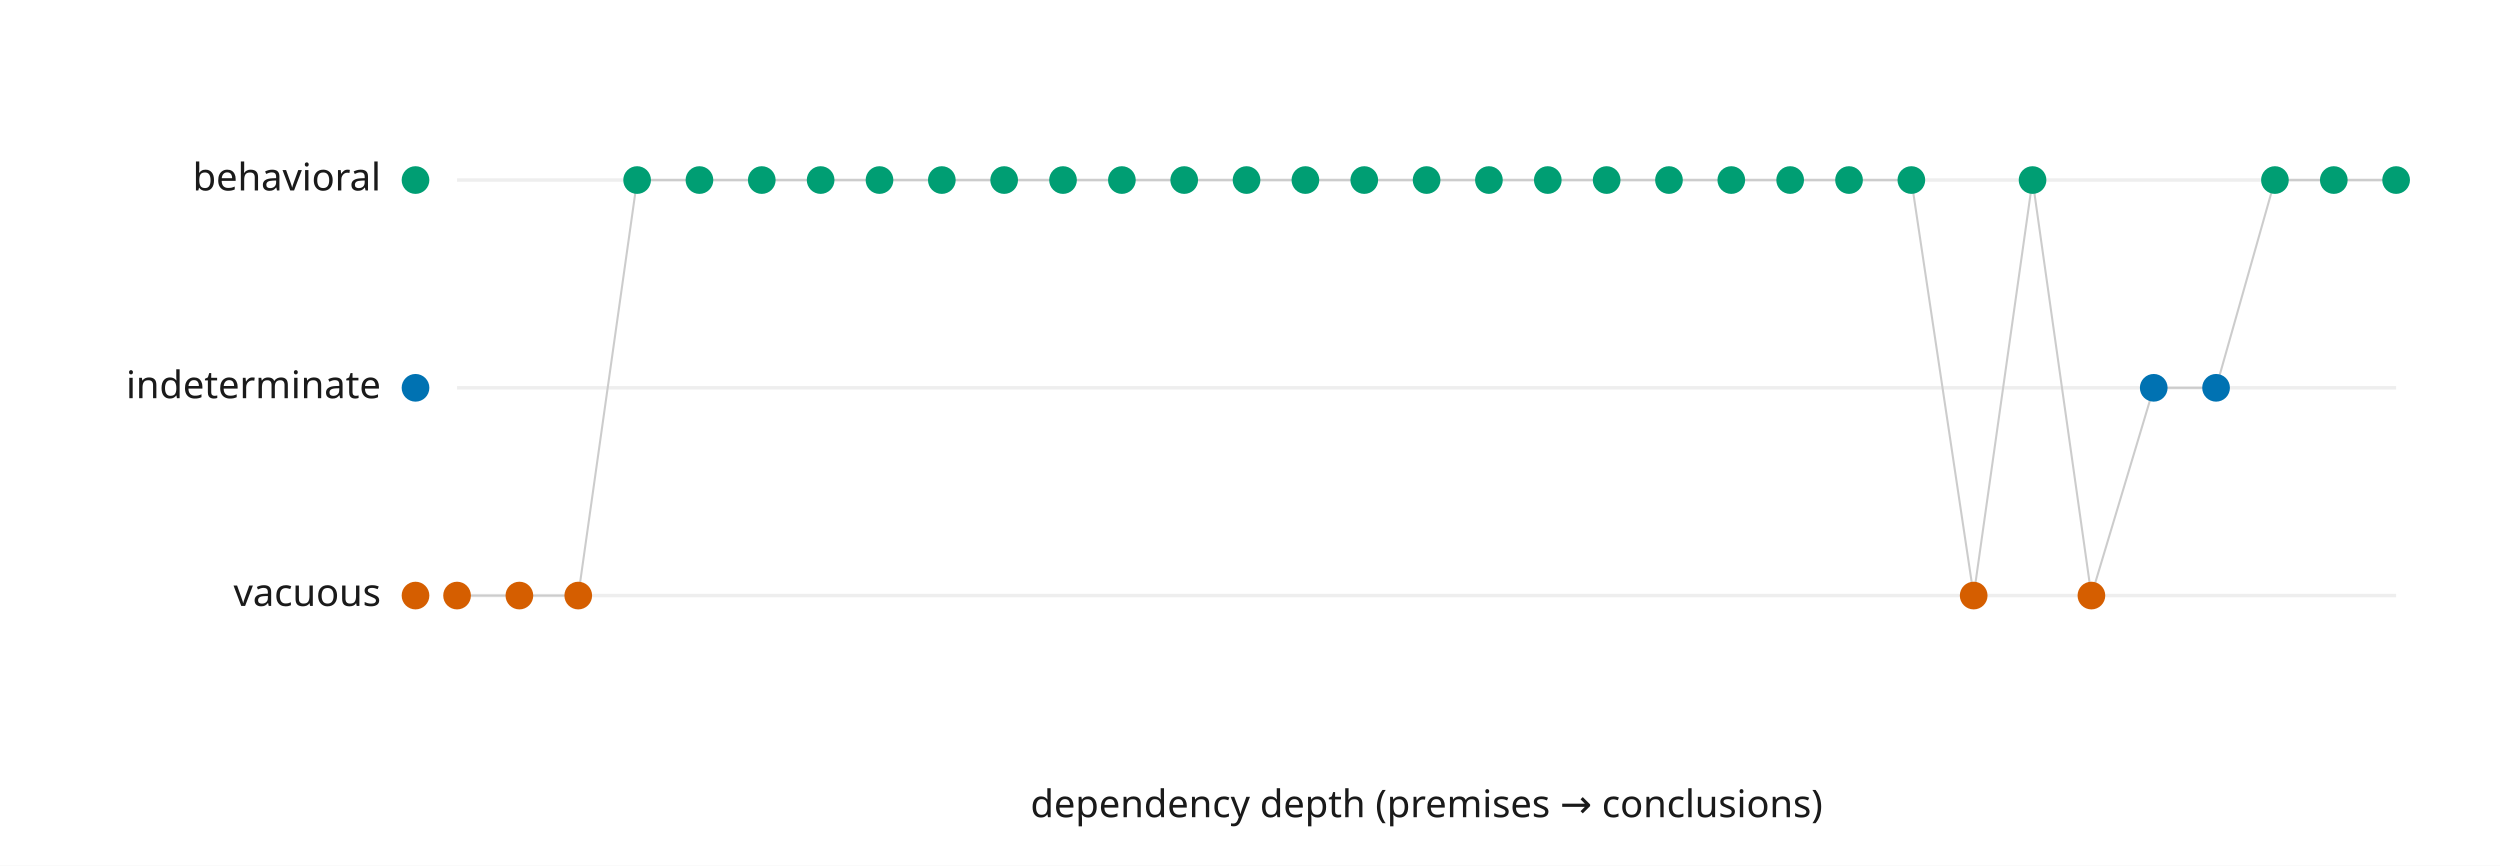
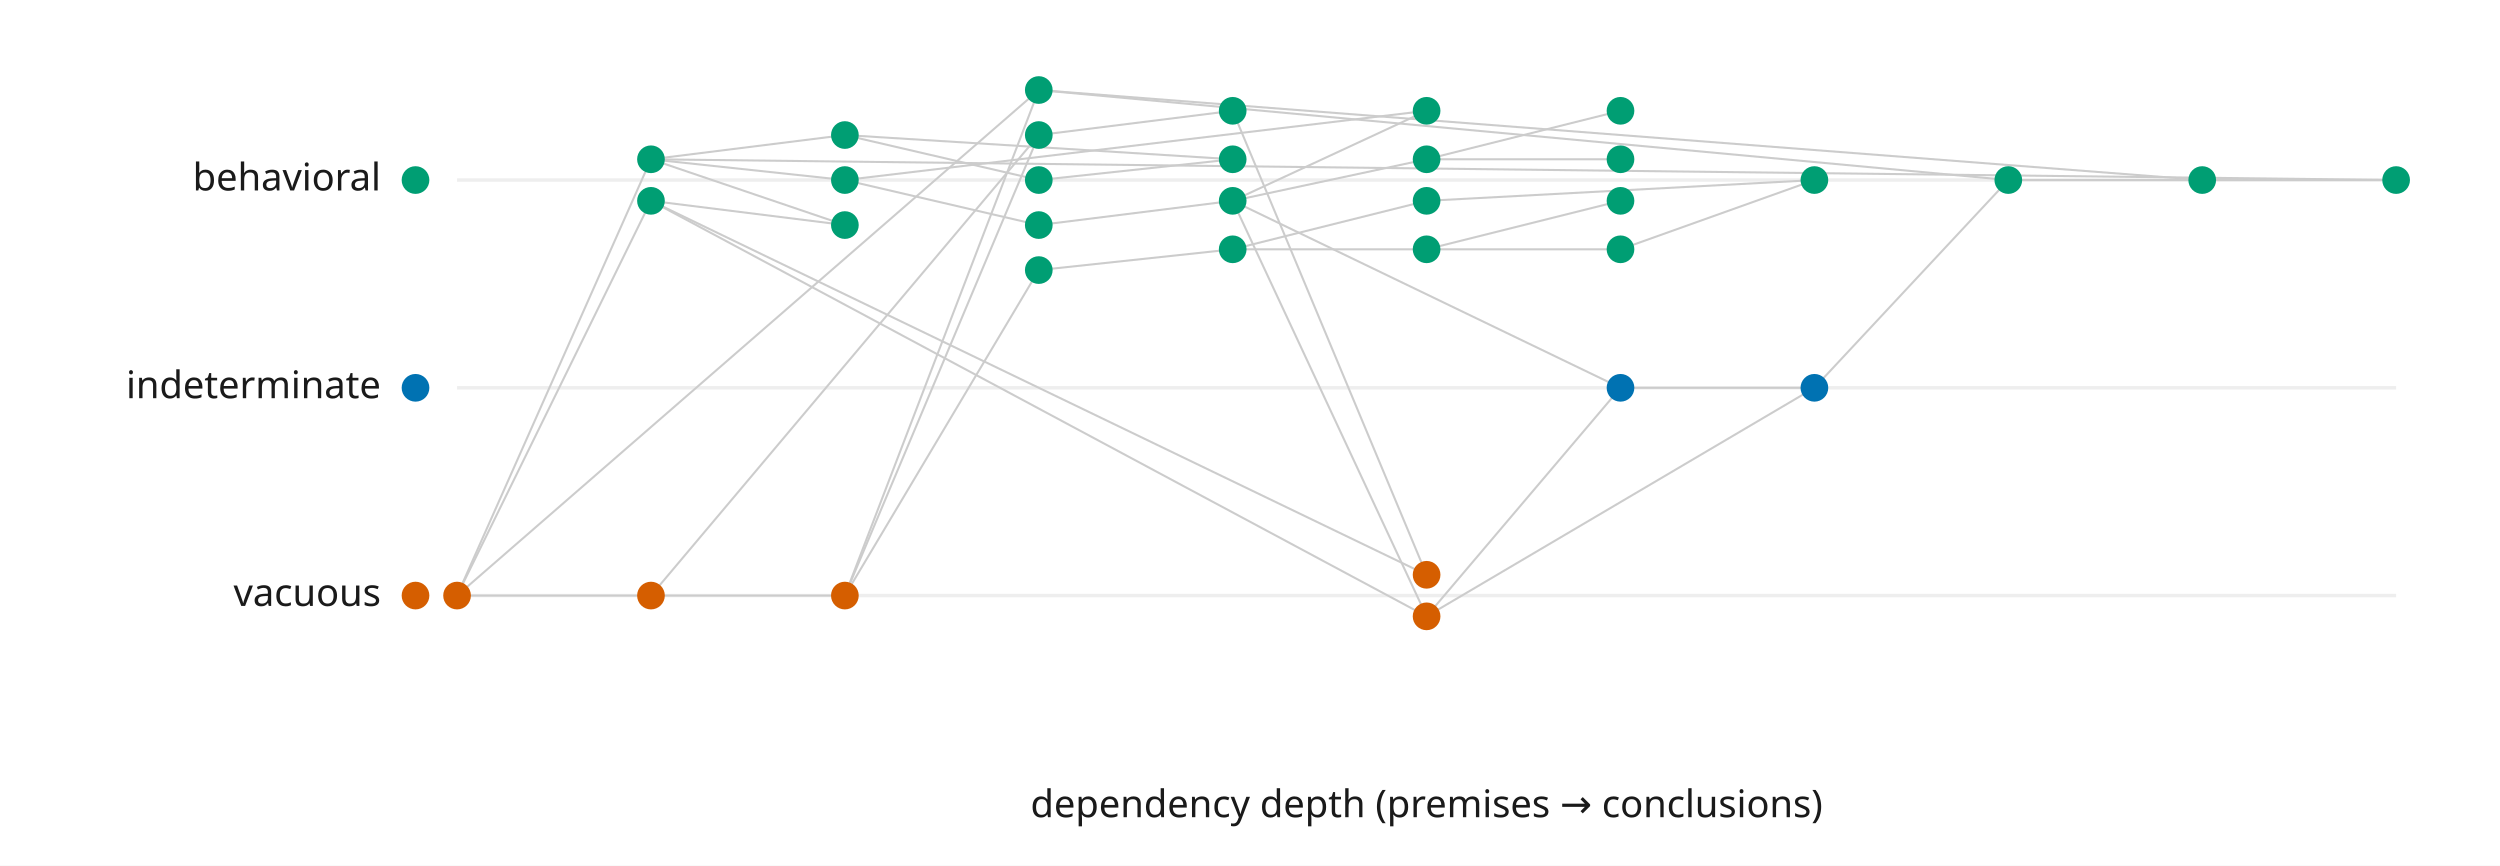
<svg xmlns="http://www.w3.org/2000/svg" width="722" height="250" font-family="sans-serif" font-size="11">
  <rect width="722" height="250" fill="white" />
  <line x1="132" y1="52" x2="692" y2="52" stroke="#eeeeee" />
  <circle cx="120" cy="52" r="4" fill="#009E73" />
  <text x="110" y="55" text-anchor="end" fill="#1a1a1a">behavioral</text>
  <line x1="132" y1="112" x2="692" y2="112" stroke="#eeeeee" />
  <circle cx="120" cy="112" r="4" fill="#0072B2" />
  <text x="110" y="115" text-anchor="end" fill="#1a1a1a">indeterminate</text>
  <line x1="132" y1="172" x2="692" y2="172" stroke="#eeeeee" />
  <circle cx="120" cy="172" r="4" fill="#D55E00" />
  <text x="110" y="175" text-anchor="end" fill="#1a1a1a">vacuous</text>
-   <line x1="132" y1="172" x2="150" y2="172" stroke="#cccccc" stroke-width="0.6" />
-   <line x1="150" y1="172" x2="167" y2="172" stroke="#cccccc" stroke-width="0.6" />
-   <line x1="167" y1="172" x2="184" y2="52" stroke="#cccccc" stroke-width="0.6" />
-   <line x1="184" y1="52" x2="202" y2="52" stroke="#cccccc" stroke-width="0.6" />
-   <line x1="202" y1="52" x2="220" y2="52" stroke="#cccccc" stroke-width="0.6" />
-   <line x1="220" y1="52" x2="237" y2="52" stroke="#cccccc" stroke-width="0.6" />
-   <line x1="237" y1="52" x2="254" y2="52" stroke="#cccccc" stroke-width="0.6" />
-   <line x1="254" y1="52" x2="272" y2="52" stroke="#cccccc" stroke-width="0.6" />
-   <line x1="272" y1="52" x2="290" y2="52" stroke="#cccccc" stroke-width="0.6" />
-   <line x1="290" y1="52" x2="307" y2="52" stroke="#cccccc" stroke-width="0.6" />
-   <line x1="307" y1="52" x2="324" y2="52" stroke="#cccccc" stroke-width="0.6" />
-   <line x1="324" y1="52" x2="342" y2="52" stroke="#cccccc" stroke-width="0.6" />
-   <line x1="342" y1="52" x2="360" y2="52" stroke="#cccccc" stroke-width="0.6" />
-   <line x1="360" y1="52" x2="377" y2="52" stroke="#cccccc" stroke-width="0.6" />
-   <line x1="377" y1="52" x2="394" y2="52" stroke="#cccccc" stroke-width="0.6" />
-   <line x1="394" y1="52" x2="412" y2="52" stroke="#cccccc" stroke-width="0.6" />
-   <line x1="412" y1="52" x2="430" y2="52" stroke="#cccccc" stroke-width="0.6" />
-   <line x1="430" y1="52" x2="447" y2="52" stroke="#cccccc" stroke-width="0.6" />
-   <line x1="447" y1="52" x2="464" y2="52" stroke="#cccccc" stroke-width="0.6" />
-   <line x1="464" y1="52" x2="482" y2="52" stroke="#cccccc" stroke-width="0.6" />
-   <line x1="482" y1="52" x2="500" y2="52" stroke="#cccccc" stroke-width="0.6" />
-   <line x1="500" y1="52" x2="517" y2="52" stroke="#cccccc" stroke-width="0.6" />
-   <line x1="517" y1="52" x2="534" y2="52" stroke="#cccccc" stroke-width="0.6" />
-   <line x1="534" y1="52" x2="552" y2="52" stroke="#cccccc" stroke-width="0.6" />
-   <line x1="552" y1="52" x2="570" y2="172" stroke="#cccccc" stroke-width="0.6" />
-   <line x1="570" y1="172" x2="587" y2="52" stroke="#cccccc" stroke-width="0.6" />
-   <line x1="587" y1="52" x2="604" y2="172" stroke="#cccccc" stroke-width="0.6" />
-   <line x1="604" y1="172" x2="622" y2="112" stroke="#cccccc" stroke-width="0.6" />
-   <line x1="622" y1="112" x2="640" y2="112" stroke="#cccccc" stroke-width="0.6" />
-   <line x1="640" y1="112" x2="657" y2="52" stroke="#cccccc" stroke-width="0.6" />
-   <line x1="657" y1="52" x2="674" y2="52" stroke="#cccccc" stroke-width="0.6" />
-   <line x1="674" y1="52" x2="692" y2="52" stroke="#cccccc" stroke-width="0.6" />
+   <line x1="132" y1="172" x2="188" y2="172" stroke="#cccccc" stroke-width="0.6" />
+   <line x1="188" y1="172" x2="244" y2="172" stroke="#cccccc" stroke-width="0.6" />
+   <line x1="244" y1="172" x2="300" y2="26" stroke="#cccccc" stroke-width="0.6" />
+   <line x1="132" y1="172" x2="300" y2="26" stroke="#cccccc" stroke-width="0.6" />
+   <line x1="188" y1="172" x2="300" y2="39" stroke="#cccccc" stroke-width="0.6" />
+   <line x1="244" y1="172" x2="300" y2="39" stroke="#cccccc" stroke-width="0.6" />
+   <line x1="300" y1="39" x2="356" y2="32" stroke="#cccccc" stroke-width="0.6" />
+   <line x1="132" y1="172" x2="188" y2="46" stroke="#cccccc" stroke-width="0.6" />
+   <line x1="188" y1="46" x2="244" y2="39" stroke="#cccccc" stroke-width="0.6" />
+   <line x1="244" y1="39" x2="300" y2="52" stroke="#cccccc" stroke-width="0.6" />
+   <line x1="244" y1="39" x2="356" y2="46" stroke="#cccccc" stroke-width="0.6" />
+   <line x1="300" y1="52" x2="356" y2="46" stroke="#cccccc" stroke-width="0.6" />
+   <line x1="188" y1="46" x2="244" y2="52" stroke="#cccccc" stroke-width="0.6" />
+   <line x1="244" y1="52" x2="300" y2="65" stroke="#cccccc" stroke-width="0.6" />
+   <line x1="300" y1="65" x2="356" y2="58" stroke="#cccccc" stroke-width="0.6" />
+   <line x1="356" y1="58" x2="412" y2="32" stroke="#cccccc" stroke-width="0.6" />
+   <line x1="244" y1="52" x2="412" y2="32" stroke="#cccccc" stroke-width="0.6" />
+   <line x1="356" y1="58" x2="412" y2="46" stroke="#cccccc" stroke-width="0.6" />
+   <line x1="412" y1="46" x2="468" y2="32" stroke="#cccccc" stroke-width="0.6" />
+   <line x1="412" y1="46" x2="468" y2="46" stroke="#cccccc" stroke-width="0.6" />
+   <line x1="244" y1="172" x2="300" y2="78" stroke="#cccccc" stroke-width="0.6" />
+   <line x1="300" y1="78" x2="356" y2="72" stroke="#cccccc" stroke-width="0.6" />
+   <line x1="356" y1="72" x2="412" y2="58" stroke="#cccccc" stroke-width="0.6" />
+   <line x1="356" y1="72" x2="412" y2="72" stroke="#cccccc" stroke-width="0.6" />
+   <line x1="412" y1="72" x2="468" y2="58" stroke="#cccccc" stroke-width="0.6" />
+   <line x1="412" y1="72" x2="468" y2="72" stroke="#cccccc" stroke-width="0.6" />
+   <line x1="468" y1="72" x2="524" y2="52" stroke="#cccccc" stroke-width="0.6" />
+   <line x1="412" y1="58" x2="524" y2="52" stroke="#cccccc" stroke-width="0.6" />
+   <line x1="132" y1="172" x2="188" y2="58" stroke="#cccccc" stroke-width="0.6" />
+   <line x1="188" y1="58" x2="412" y2="166" stroke="#cccccc" stroke-width="0.6" />
+   <line x1="356" y1="32" x2="412" y2="166" stroke="#cccccc" stroke-width="0.6" />
+   <line x1="188" y1="58" x2="244" y2="65" stroke="#cccccc" stroke-width="0.6" />
+   <line x1="188" y1="46" x2="244" y2="65" stroke="#cccccc" stroke-width="0.6" />
+   <line x1="188" y1="58" x2="412" y2="178" stroke="#cccccc" stroke-width="0.6" />
+   <line x1="356" y1="58" x2="412" y2="178" stroke="#cccccc" stroke-width="0.6" />
+   <line x1="412" y1="178" x2="468" y2="112" stroke="#cccccc" stroke-width="0.6" />
+   <line x1="356" y1="58" x2="468" y2="112" stroke="#cccccc" stroke-width="0.6" />
+   <line x1="468" y1="112" x2="524" y2="112" stroke="#cccccc" stroke-width="0.6" />
+   <line x1="412" y1="178" x2="524" y2="112" stroke="#cccccc" stroke-width="0.6" />
+   <line x1="300" y1="26" x2="580" y2="52" stroke="#cccccc" stroke-width="0.6" />
+   <line x1="524" y1="112" x2="580" y2="52" stroke="#cccccc" stroke-width="0.6" />
+   <line x1="580" y1="52" x2="636" y2="52" stroke="#cccccc" stroke-width="0.6" />
+   <line x1="300" y1="26" x2="636" y2="52" stroke="#cccccc" stroke-width="0.6" />
+   <line x1="636" y1="52" x2="692" y2="52" stroke="#cccccc" stroke-width="0.6" />
+   <line x1="188" y1="46" x2="692" y2="52" stroke="#cccccc" stroke-width="0.6" />
  <circle cx="132" cy="172" r="4" fill="#D55E00" />
-   <circle cx="150" cy="172" r="4" fill="#D55E00" />
-   <circle cx="167" cy="172" r="4" fill="#D55E00" />
-   <circle cx="184" cy="52" r="4" fill="#009E73" />
-   <circle cx="202" cy="52" r="4" fill="#009E73" />
-   <circle cx="220" cy="52" r="4" fill="#009E73" />
-   <circle cx="237" cy="52" r="4" fill="#009E73" />
-   <circle cx="254" cy="52" r="4" fill="#009E73" />
-   <circle cx="272" cy="52" r="4" fill="#009E73" />
-   <circle cx="290" cy="52" r="4" fill="#009E73" />
-   <circle cx="307" cy="52" r="4" fill="#009E73" />
-   <circle cx="324" cy="52" r="4" fill="#009E73" />
-   <circle cx="342" cy="52" r="4" fill="#009E73" />
-   <circle cx="360" cy="52" r="4" fill="#009E73" />
-   <circle cx="377" cy="52" r="4" fill="#009E73" />
-   <circle cx="394" cy="52" r="4" fill="#009E73" />
-   <circle cx="412" cy="52" r="4" fill="#009E73" />
-   <circle cx="430" cy="52" r="4" fill="#009E73" />
-   <circle cx="447" cy="52" r="4" fill="#009E73" />
-   <circle cx="464" cy="52" r="4" fill="#009E73" />
-   <circle cx="482" cy="52" r="4" fill="#009E73" />
-   <circle cx="500" cy="52" r="4" fill="#009E73" />
-   <circle cx="517" cy="52" r="4" fill="#009E73" />
-   <circle cx="534" cy="52" r="4" fill="#009E73" />
-   <circle cx="552" cy="52" r="4" fill="#009E73" />
-   <circle cx="570" cy="172" r="4" fill="#D55E00" />
-   <circle cx="587" cy="52" r="4" fill="#009E73" />
-   <circle cx="604" cy="172" r="4" fill="#D55E00" />
-   <circle cx="622" cy="112" r="4" fill="#0072B2" />
-   <circle cx="640" cy="112" r="4" fill="#0072B2" />
-   <circle cx="657" cy="52" r="4" fill="#009E73" />
-   <circle cx="674" cy="52" r="4" fill="#009E73" />
+   <circle cx="188" cy="172" r="4" fill="#D55E00" />
+   <circle cx="244" cy="172" r="4" fill="#D55E00" />
+   <circle cx="300" cy="26" r="4" fill="#009E73" />
+   <circle cx="300" cy="39" r="4" fill="#009E73" />
+   <circle cx="356" cy="32" r="4" fill="#009E73" />
+   <circle cx="188" cy="46" r="4" fill="#009E73" />
+   <circle cx="244" cy="39" r="4" fill="#009E73" />
+   <circle cx="300" cy="52" r="4" fill="#009E73" />
+   <circle cx="356" cy="46" r="4" fill="#009E73" />
+   <circle cx="244" cy="52" r="4" fill="#009E73" />
+   <circle cx="300" cy="65" r="4" fill="#009E73" />
+   <circle cx="356" cy="58" r="4" fill="#009E73" />
+   <circle cx="412" cy="32" r="4" fill="#009E73" />
+   <circle cx="412" cy="46" r="4" fill="#009E73" />
+   <circle cx="468" cy="32" r="4" fill="#009E73" />
+   <circle cx="468" cy="46" r="4" fill="#009E73" />
+   <circle cx="300" cy="78" r="4" fill="#009E73" />
+   <circle cx="356" cy="72" r="4" fill="#009E73" />
+   <circle cx="412" cy="58" r="4" fill="#009E73" />
+   <circle cx="412" cy="72" r="4" fill="#009E73" />
+   <circle cx="468" cy="58" r="4" fill="#009E73" />
+   <circle cx="468" cy="72" r="4" fill="#009E73" />
+   <circle cx="524" cy="52" r="4" fill="#009E73" />
+   <circle cx="188" cy="58" r="4" fill="#009E73" />
+   <circle cx="412" cy="166" r="4" fill="#D55E00" />
+   <circle cx="244" cy="65" r="4" fill="#009E73" />
+   <circle cx="412" cy="178" r="4" fill="#D55E00" />
+   <circle cx="468" cy="112" r="4" fill="#0072B2" />
+   <circle cx="524" cy="112" r="4" fill="#0072B2" />
+   <circle cx="580" cy="52" r="4" fill="#009E73" />
+   <circle cx="636" cy="52" r="4" fill="#009E73" />
  <circle cx="692" cy="52" r="4" fill="#009E73" />
  <text x="412" y="236" text-anchor="middle" fill="#1a1a1a">dependency depth  (premises → conclusions)</text>
</svg>
